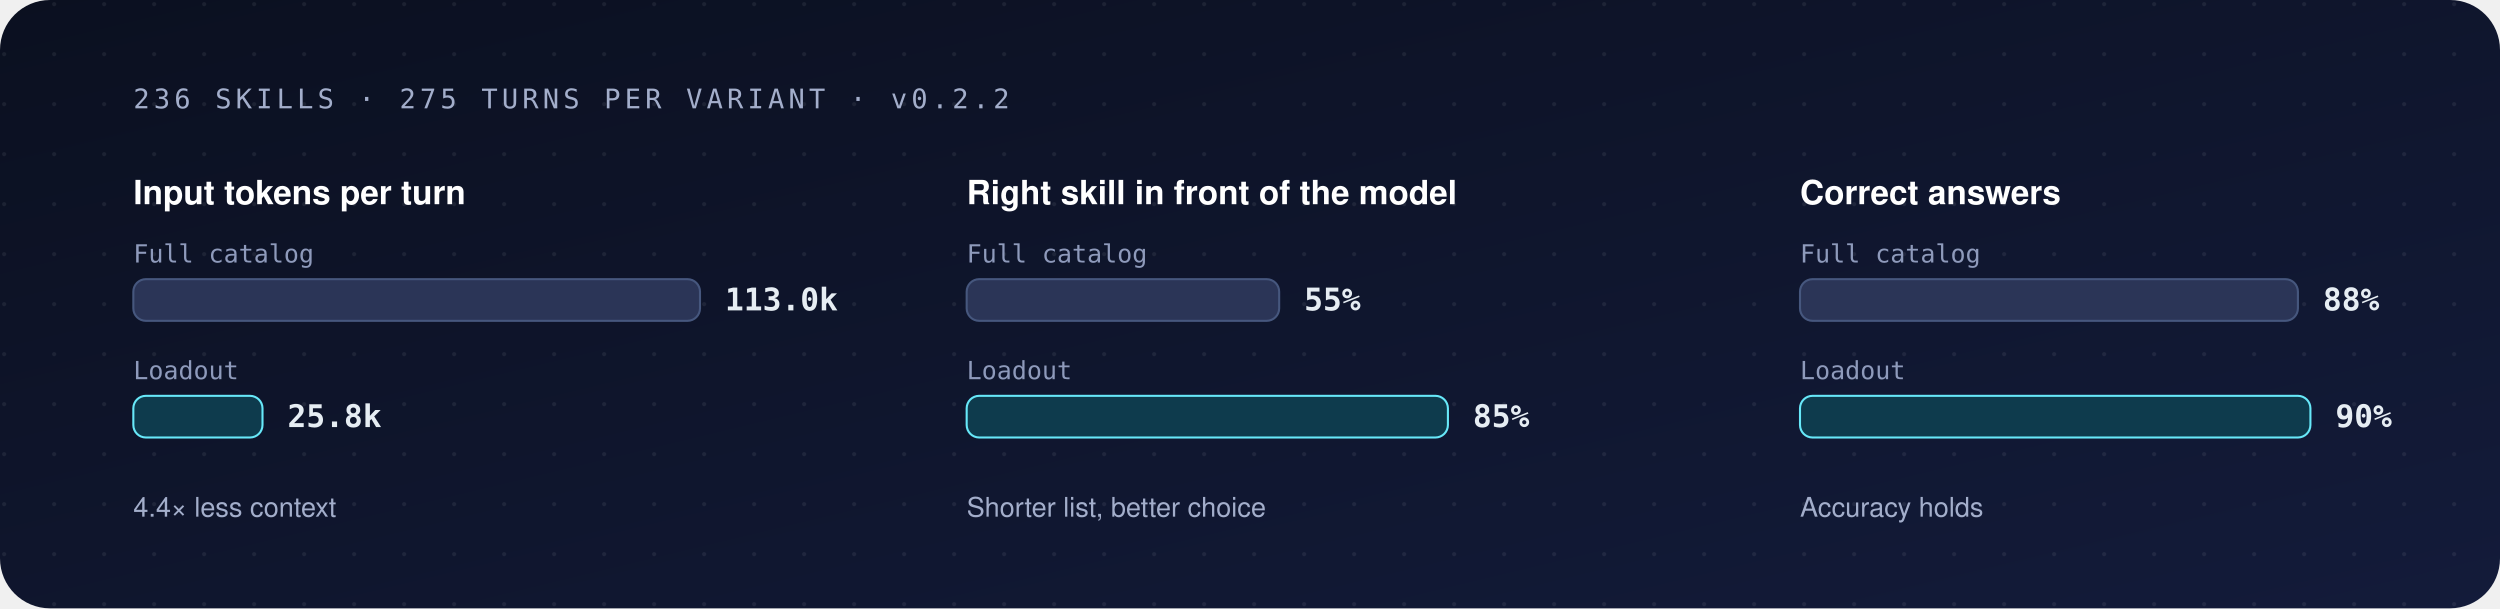
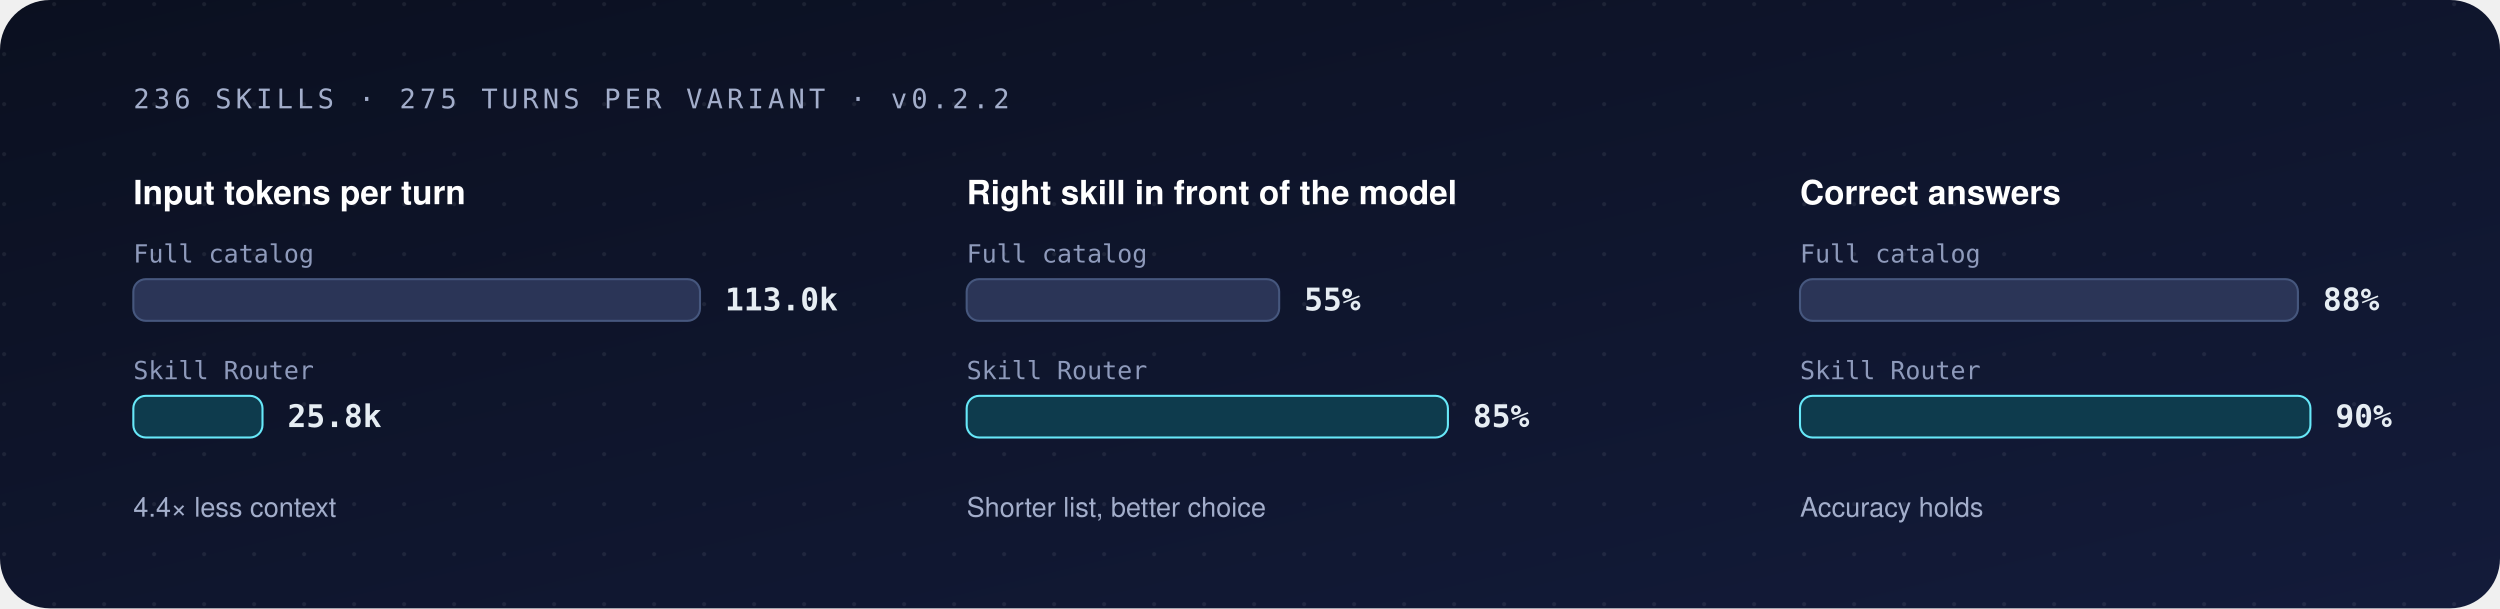
<svg xmlns="http://www.w3.org/2000/svg" width="1200" height="292" viewBox="0 0 1200 292" role="img" aria-labelledby="title desc">
  <defs>
    <linearGradient id="bg" x2="1" y2="1">
      <stop stop-color="#0b1020" />
      <stop offset="1" stop-color="#131b3a" />
    </linearGradient>
    <pattern id="dots" width="24" height="24" patternUnits="userSpaceOnUse">
      <circle cx="2" cy="2" r="1" fill="#ffffff" opacity="0.07" />
    </pattern>
  </defs>
  <style>
    text { font-family: -apple-system, BlinkMacSystemFont, 'Segoe UI', Helvetica, Arial, sans-serif; }
    .mono { font-family: ui-monospace, SFMono-Regular, Menlo, Consolas, monospace; }
    .caption { font-size: 13px; letter-spacing: 2px; fill: #a3aecb; }
    .head { font-size: 16px; font-weight: 700; fill: #ffffff; }
    .label { font-size: 12px; fill: #8e9abb; }
    .value { font-size: 15px; font-weight: 700; fill: #e6edf3; }
    .note { font-size: 13px; fill: #a3aecb; }
  </style>
  <rect width="1200" height="292" rx="24" fill="url(#bg)" />
  <rect width="1200" height="292" rx="24" fill="url(#dots)" />
  <text x="64" y="52" class="mono caption">236 SKILLS · 275 TURNS PER VARIANT · v0.2.2</text>
  <text x="64" y="98" class="head">Input tokens per turn</text>
  <text x="64" y="126" class="mono label">Full catalog</text>
  <rect x="64" y="134" width="272" height="20" rx="6" fill="#2b3557" stroke="#46577e" />
  <text x="348" y="149" class="mono value">113.0k</text>
-   <text x="64" y="182" class="mono label">Loadout</text>
+   <text x="64" y="182" class="mono label">Skill Router</text>
  <rect x="64" y="190" width="62" height="20" rx="6" fill="#0e3b4d" stroke="#67e8f9" />
  <text x="138" y="205" class="mono value" fill="#67e8f9">25.8k</text>
  <text x="64" y="248" class="note">4.4× less context</text>
  <text x="464" y="98" class="head">Right skill in front of the model</text>
  <text x="464" y="126" class="mono label">Full catalog</text>
  <rect x="464" y="134" width="150" height="20" rx="6" fill="#2b3557" stroke="#46577e" />
  <text x="626" y="149" class="mono value">55%</text>
-   <text x="464" y="182" class="mono label">Loadout</text>
+   <text x="464" y="182" class="mono label">Skill Router</text>
  <rect x="464" y="190" width="231" height="20" rx="6" fill="#0e3b4d" stroke="#67e8f9" />
  <text x="707" y="205" class="mono value" fill="#67e8f9">85%</text>
  <text x="464" y="248" class="note">Shorter list, better choice</text>
  <text x="864" y="98" class="head">Correct answers</text>
  <text x="864" y="126" class="mono label">Full catalog</text>
  <rect x="864" y="134" width="239" height="20" rx="6" fill="#2b3557" stroke="#46577e" />
  <text x="1115" y="149" class="mono value">88%</text>
-   <text x="864" y="182" class="mono label">Loadout</text>
+   <text x="864" y="182" class="mono label">Skill Router</text>
  <rect x="864" y="190" width="245" height="20" rx="6" fill="#0e3b4d" stroke="#67e8f9" />
  <text x="1121" y="205" class="mono value" fill="#67e8f9">90%</text>
  <text x="864" y="248" class="note">Accuracy holds</text>
</svg>
